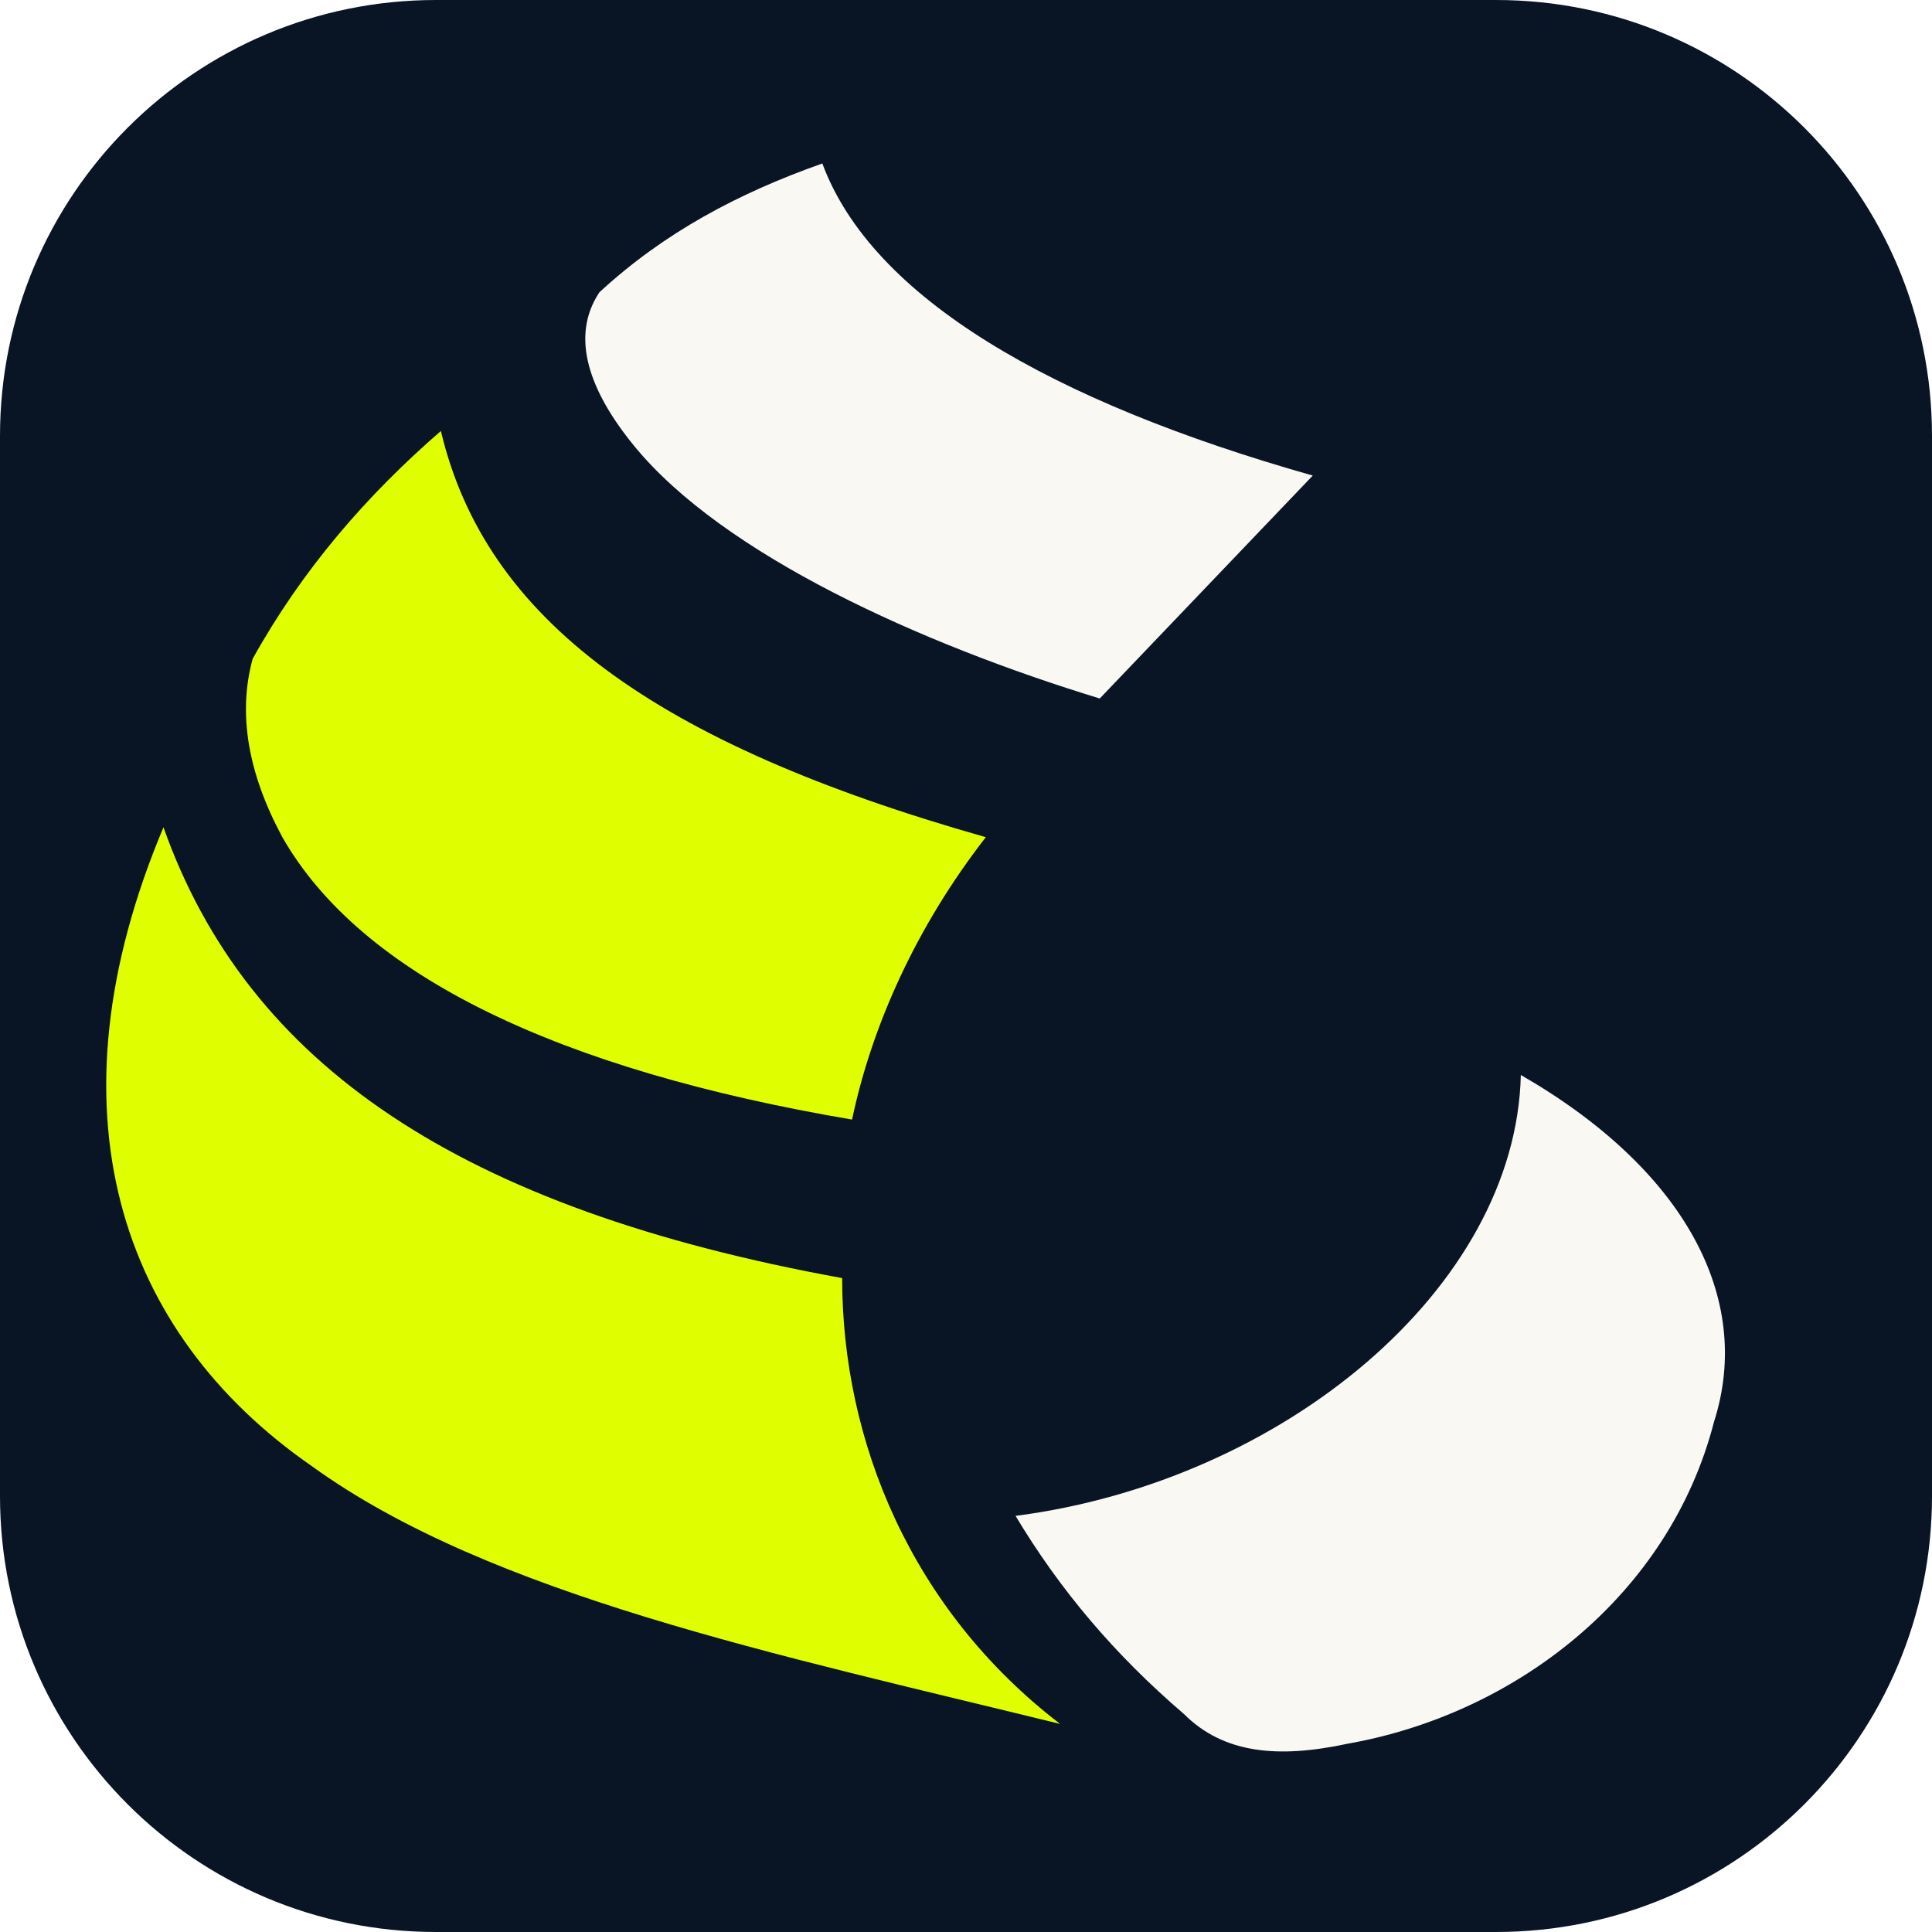
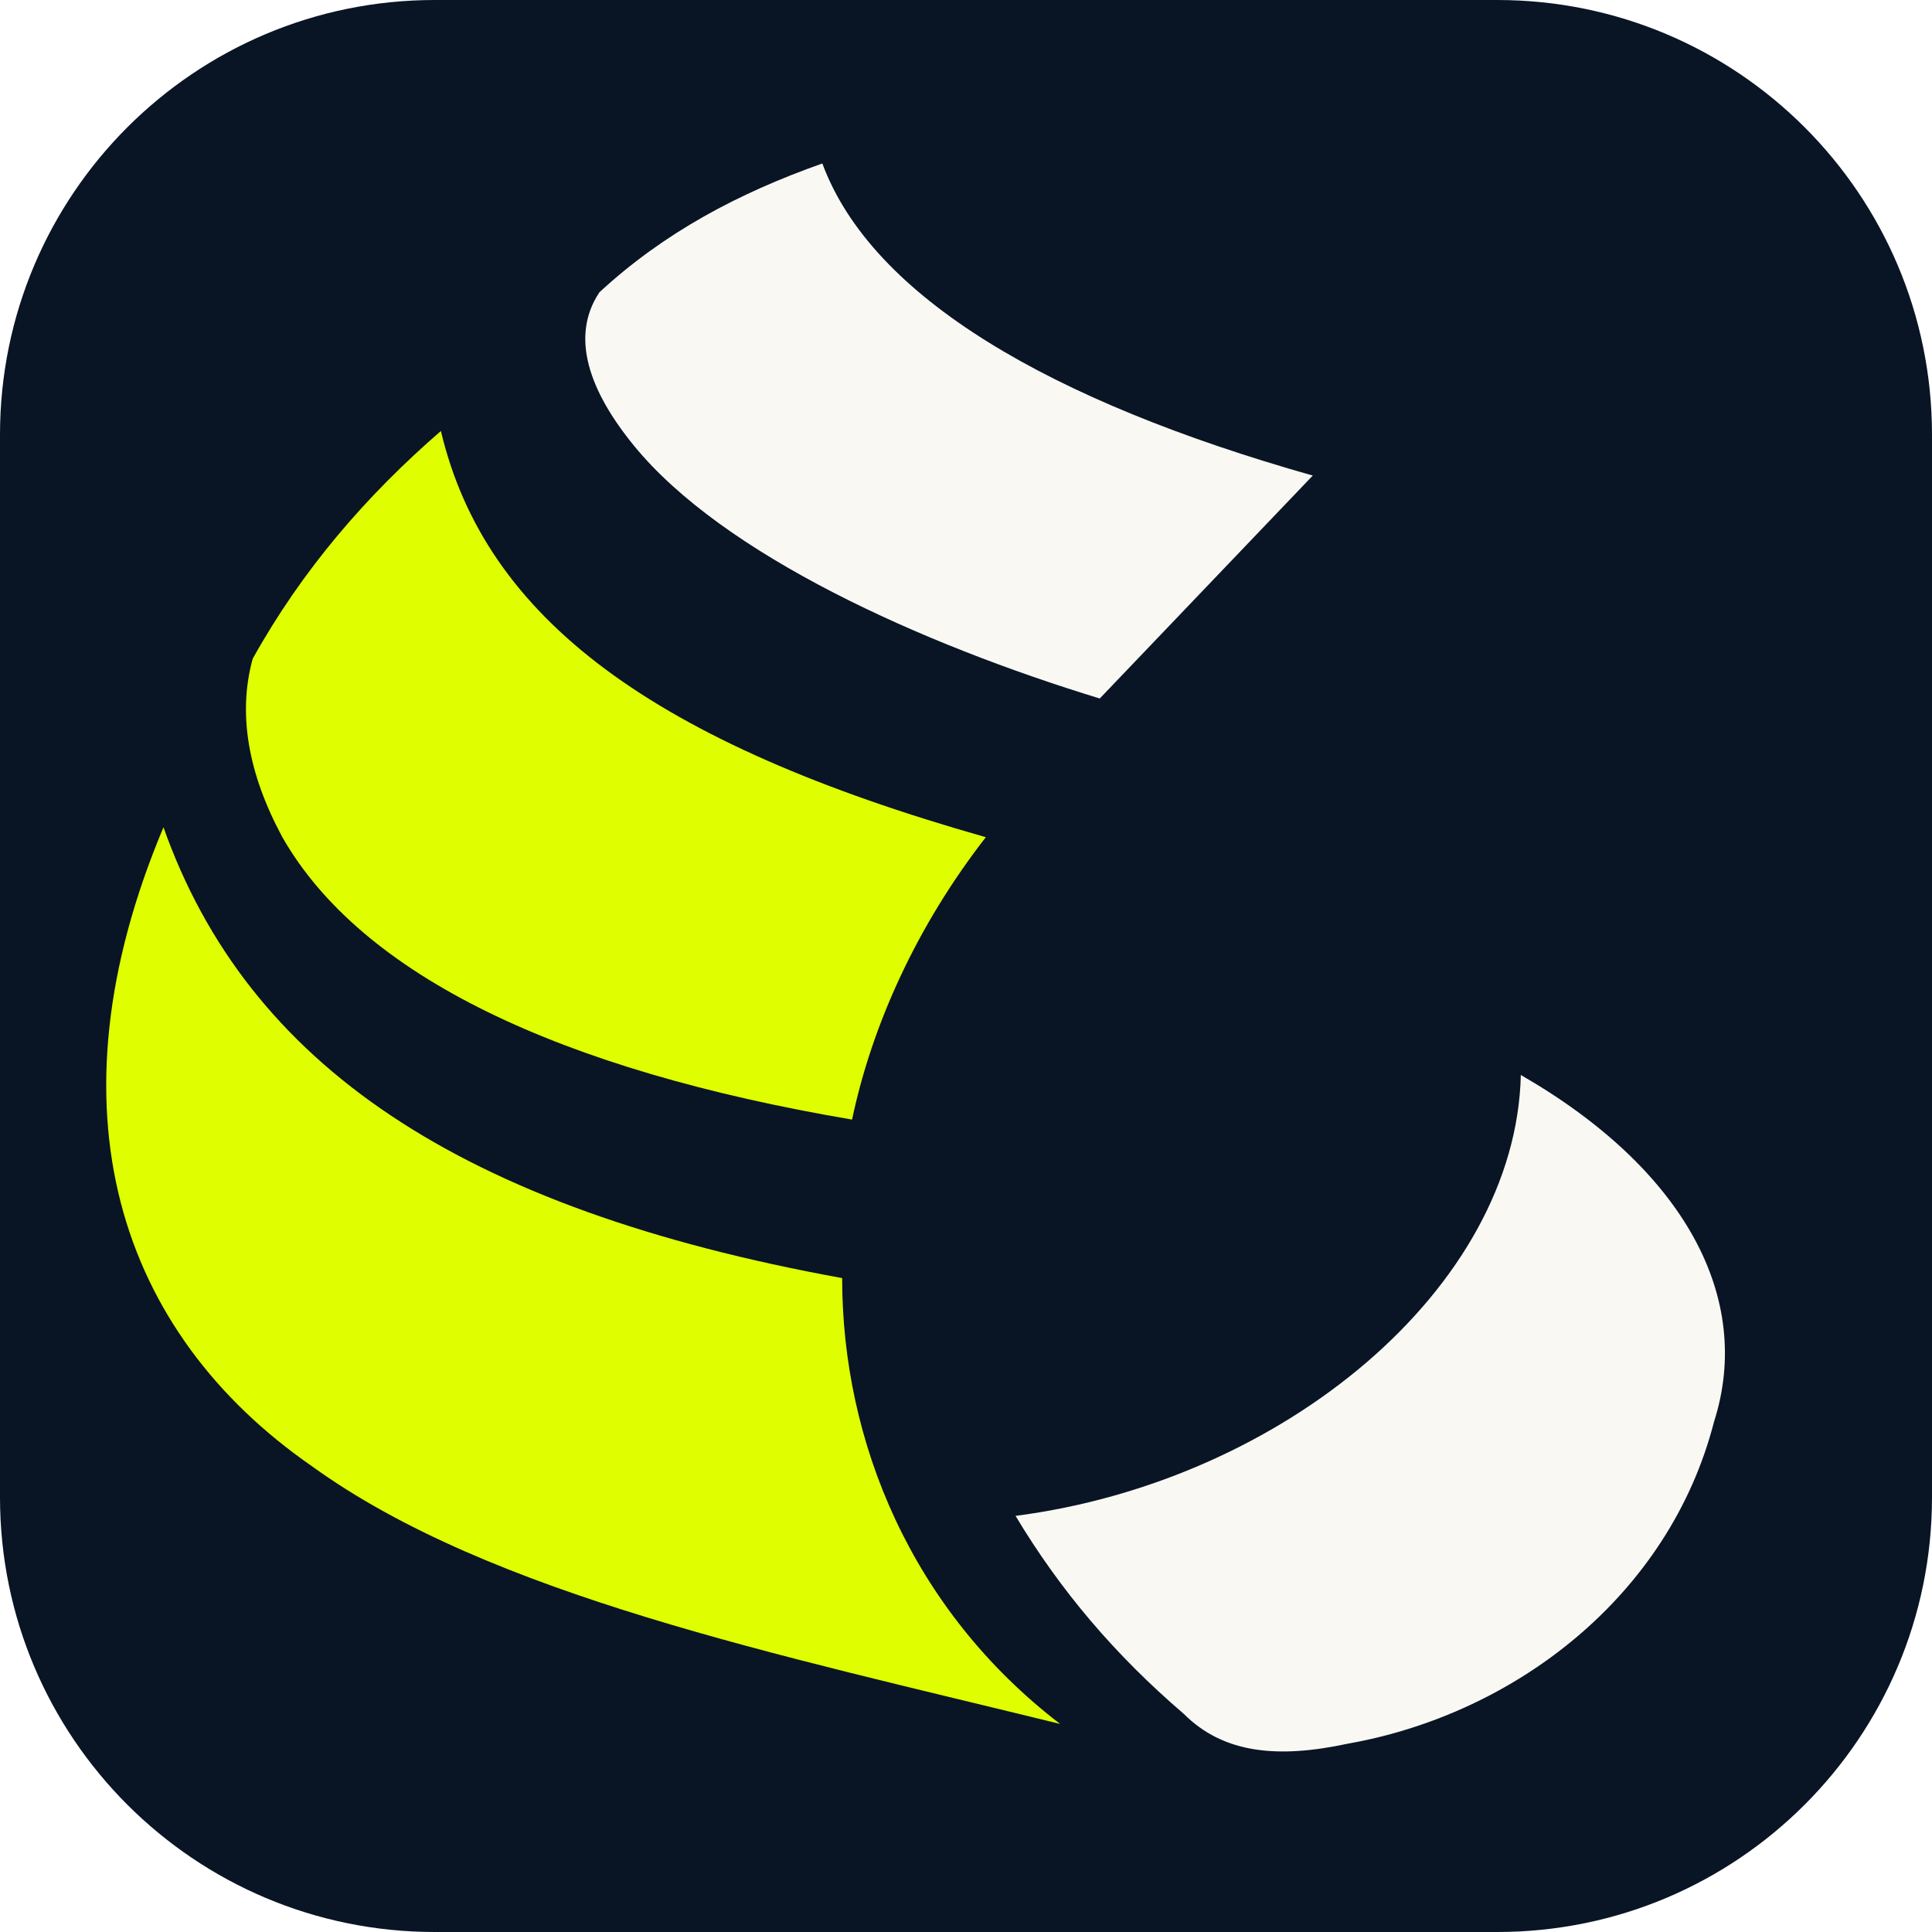
- <svg xmlns="http://www.w3.org/2000/svg" viewBox="240 110 390 390">
-   <rect x="240" y="110" width="390" height="390" rx="88" fill="#091525" />
-   <path fill="#F9F8F3" d="M406 143 C416 170 452 191 505 206 L462 251 C426 240 386 222 368 200 C359 189 355 178 361 169 C374 157 389 149 406 143Z" />
-   <path fill="#DFFF00" d="M329 197 C338 235 372 260 439 279 C425 297 416 317 412 336 C353 326 313 307 297 279 C290 266 288 254 291 243 C301 225 314 210 329 197Z" />
-   <path fill="#DFFF00" d="M273 277 C290 325 333 354 410 368 C410 401 424 435 454 458 C397 444 339 432 303 406 C264 379 249 334 273 277Z" />
-   <path fill="#F9F8F3" d="M547 327 C580 346 594 372 586 397 C577 432 546 456 512 462 C498 465 487 464 479 456 C465 444 454 431 445 416 C499 409 546 370 547 327Z" />
+ <svg xmlns="http://www.w3.org/2000/svg" width="120" height="120" viewBox="0 0 120 120">
+   <rect width="120" height="120" rx="27" fill="#091525" />
+   <g transform="scale(0.3076923) translate(-240 -110)">
+     <path fill="#F9F8F3" d="M406 143 C416 170 452 191 505 206 L462 251 C426 240 386 222 368 200 C359 189 355 178 361 169 C374 157 389 149 406 143Z" />
+     <path fill="#DFFF00" d="M329 197 C338 235 372 260 439 279 C425 297 416 317 412 336 C353 326 313 307 297 279 C290 266 288 254 291 243 C301 225 314 210 329 197Z" />
+     <path fill="#DFFF00" d="M273 277 C290 325 333 354 410 368 C410 401 424 435 454 458 C397 444 339 432 303 406 C264 379 249 334 273 277Z" />
+     <path fill="#F9F8F3" d="M547 327 C580 346 594 372 586 397 C577 432 546 456 512 462 C498 465 487 464 479 456 C465 444 454 431 445 416 C499 409 546 370 547 327Z" />
+   </g>
</svg>
